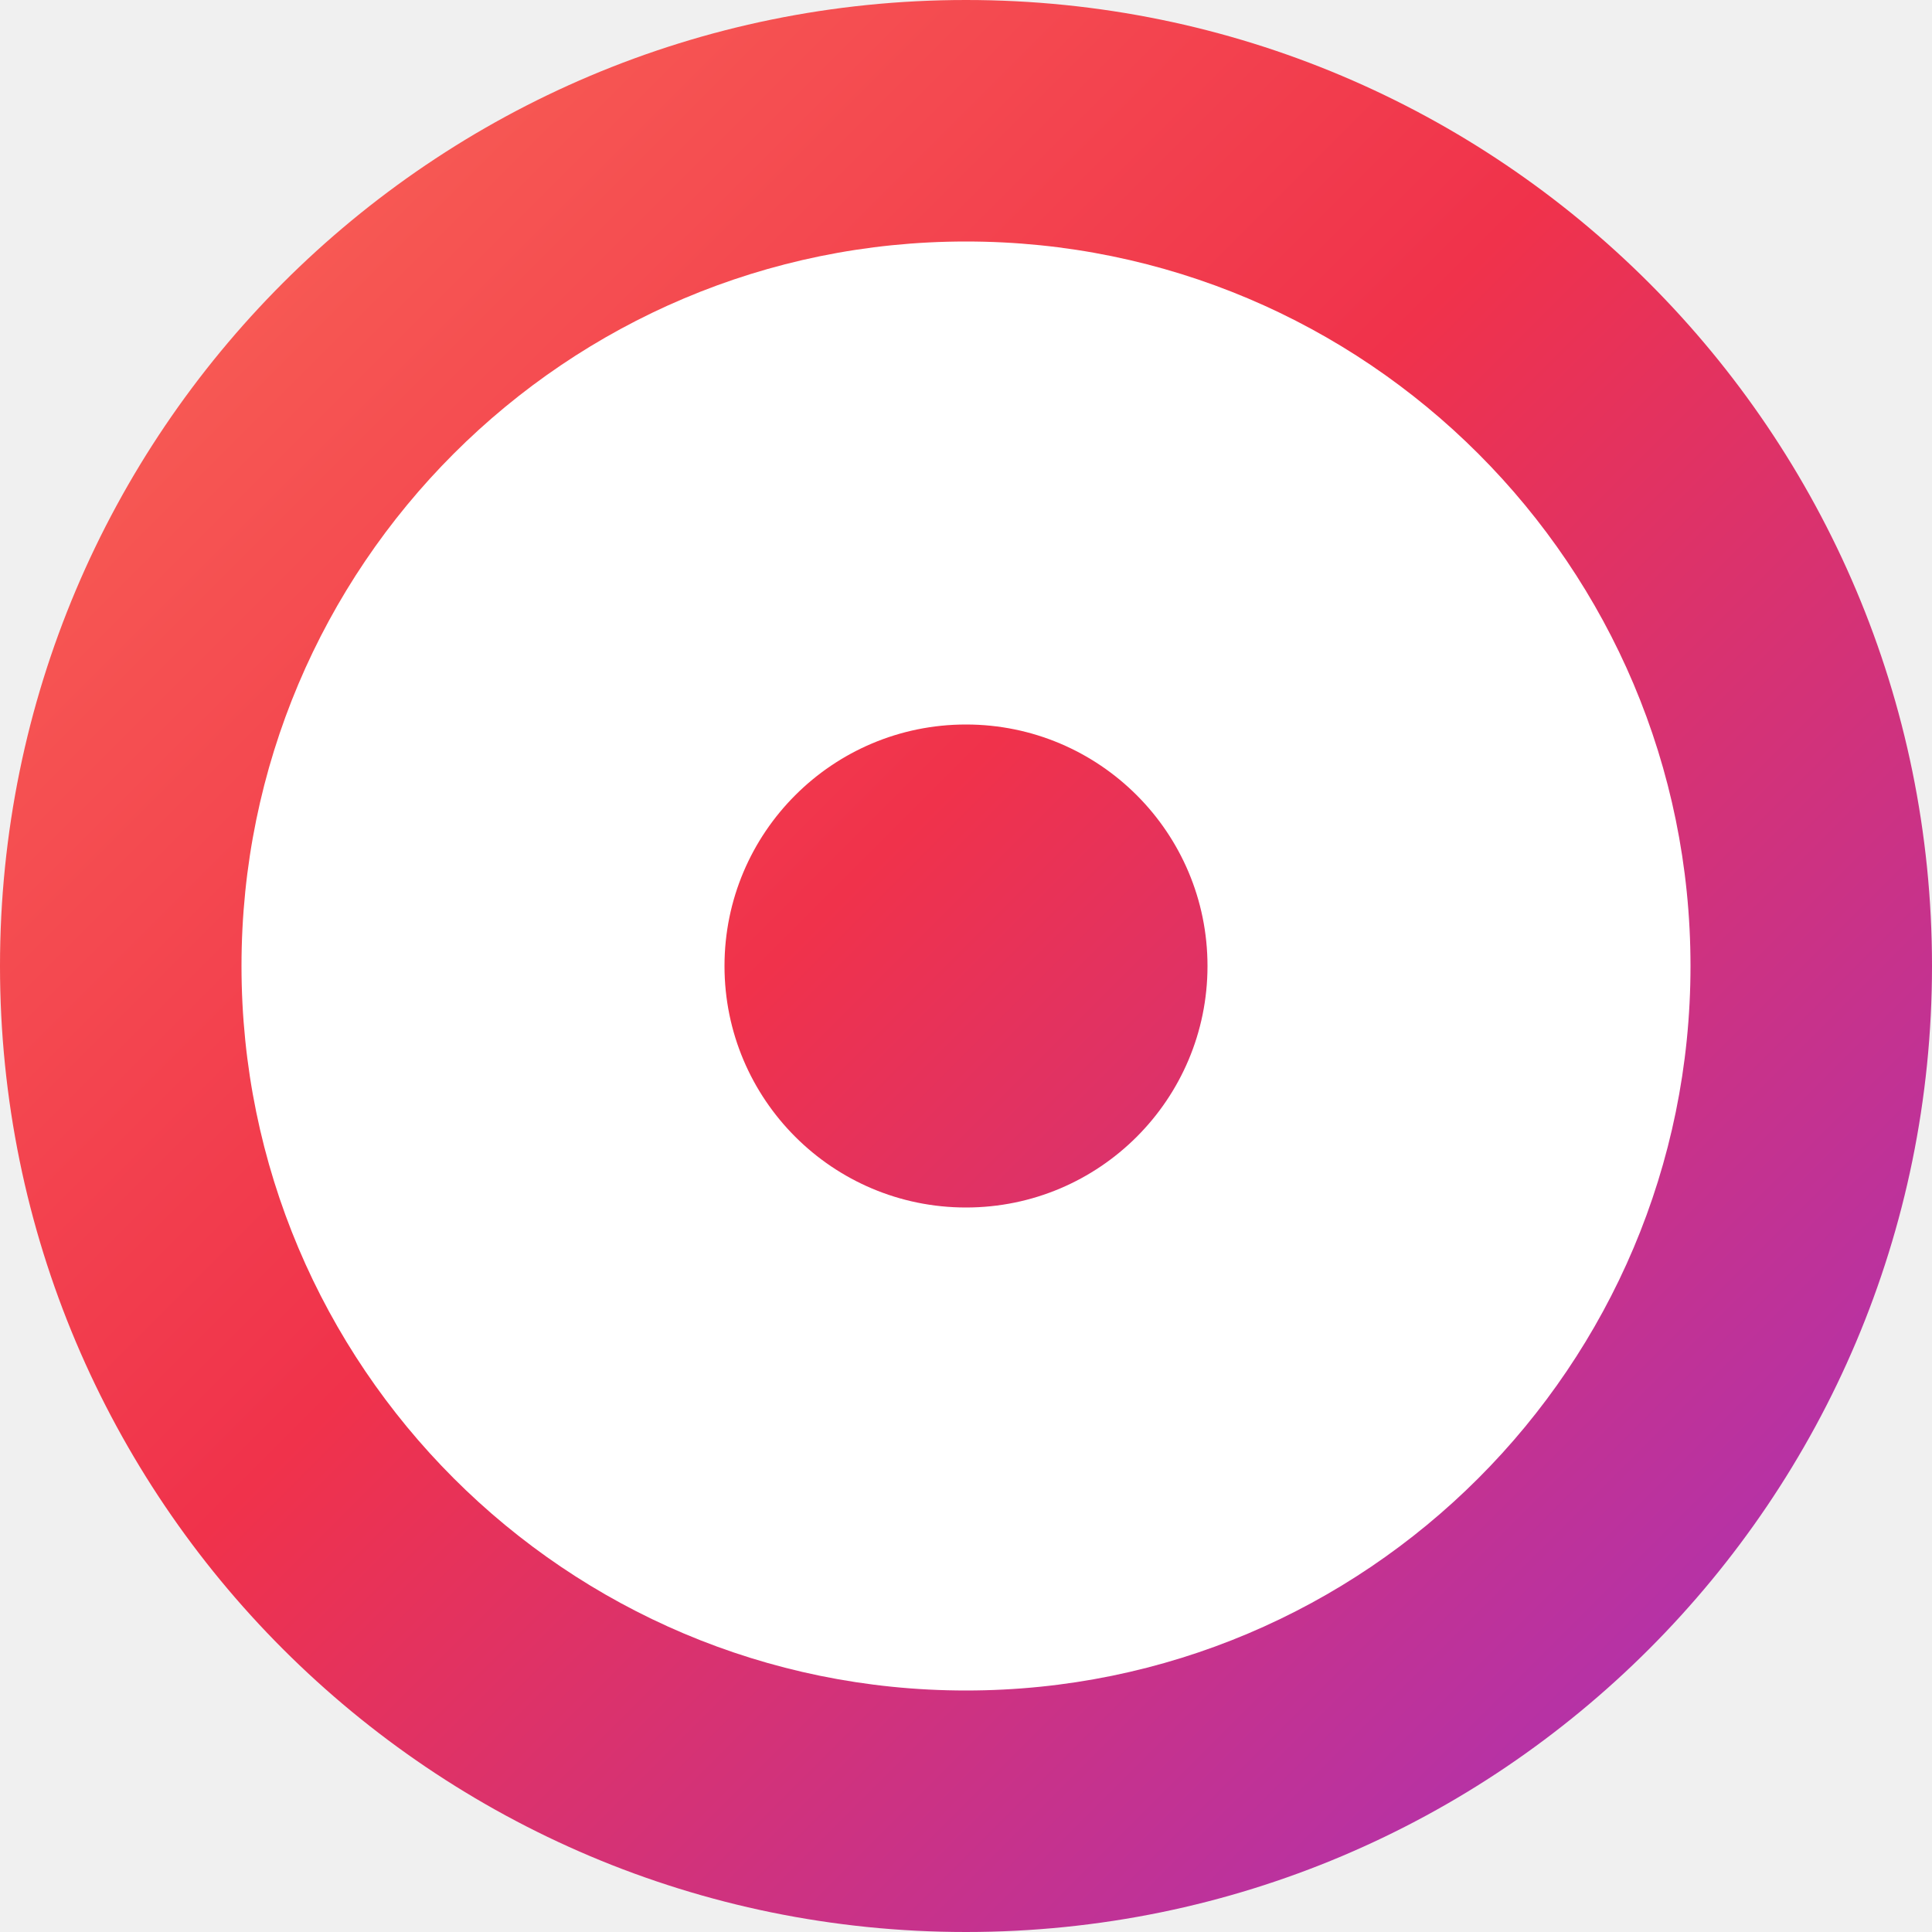
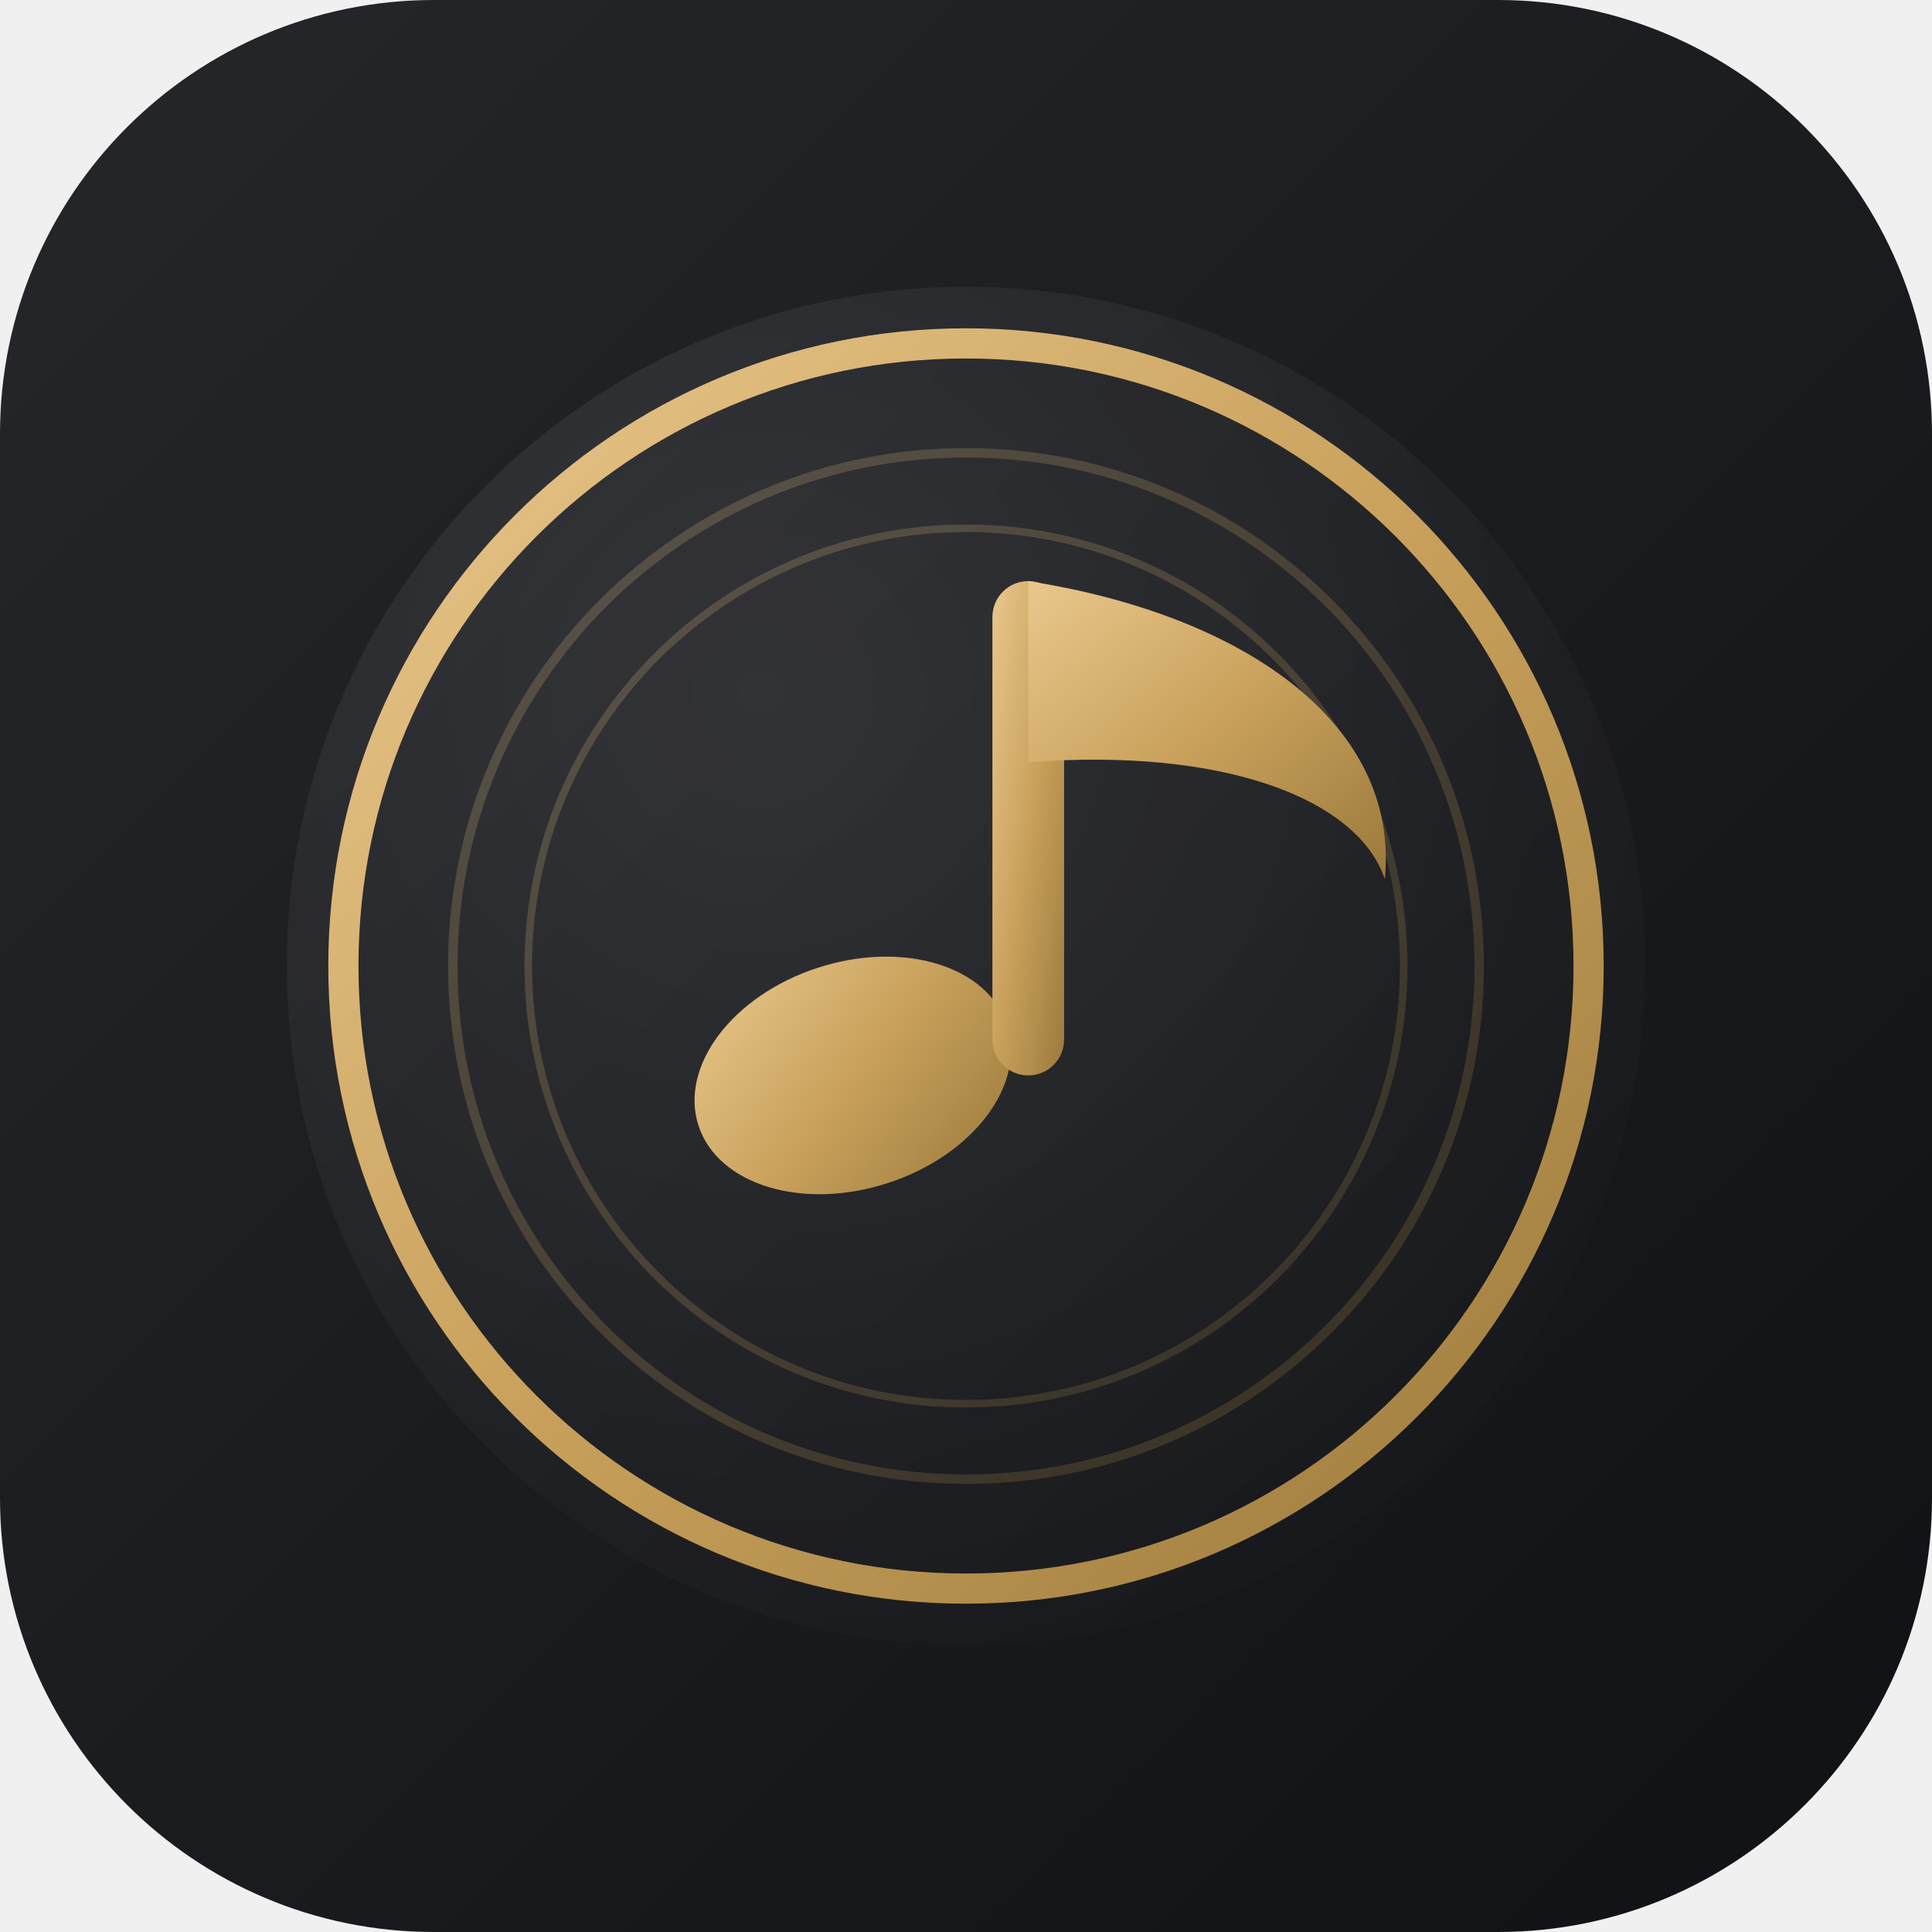
<svg xmlns="http://www.w3.org/2000/svg" viewBox="0 0 1024 1024">
  <defs>
    <linearGradient id="bg" x1="0" y1="0" x2="1" y2="1">
-       <stop offset="0" stop-color="#FA6B57" />
-       <stop offset="0.45" stop-color="#F0324B" />
-       <stop offset="1" stop-color="#A032C8" />
+       <stop offset="0" stop-color="#26272B" />
+       <stop offset="1" stop-color="#101114" />
    </linearGradient>
+     <linearGradient id="gold" x1="0" y1="0" x2="1" y2="1">
+       <stop offset="0" stop-color="#E9C78C" />
+       <stop offset="0.5" stop-color="#C9A15C" />
+       <stop offset="1" stop-color="#9C7A3C" />
+     </linearGradient>
+     <radialGradient id="hi" cx="0.35" cy="0.3" r="0.8">
+       <stop offset="0" stop-color="#FFFFFF" stop-opacity="0.09" />
+       <stop offset="1" stop-color="#FFFFFF" stop-opacity="0" />
+     </radialGradient>
  </defs>
-   <circle cx="512" cy="512" r="512" fill="url(#bg)" />
-   <path fill="#FFFFFF" fill-rule="evenodd" d="M512 128 a384 384 0 1 0 0 768 a384 384 0 0 0 0 -768 Z            m0 256 a128 128 0 1 1 0 256 a128 128 0 0 1 0 -256 Z" />
+   <rect x="0" y="0" width="1024" height="1024" rx="230" fill="url(#bg)" />
+   <circle cx="512" cy="512" r="360" fill="url(#hi)" />
+   <circle cx="512" cy="512" r="330" fill="none" stroke="url(#gold)" stroke-width="16" />
+   <g fill="none" stroke="url(#gold)" stroke-opacity="0.22">
+     <circle cx="512" cy="512" r="272" stroke-width="5" />
+     <circle cx="512" cy="512" r="232" stroke-width="4" />
+   </g>
+   <g fill="url(#gold)">
+     <ellipse cx="452" cy="570" rx="86" ry="60" transform="rotate(-18 452 570)" />
+     <rect x="526" y="308" width="38" height="262" rx="19" />
+     <path d="M545 308 C 660 326 742 384 734 466 C 720 424 650 396 545 404 Z" />
+   </g>
</svg>
